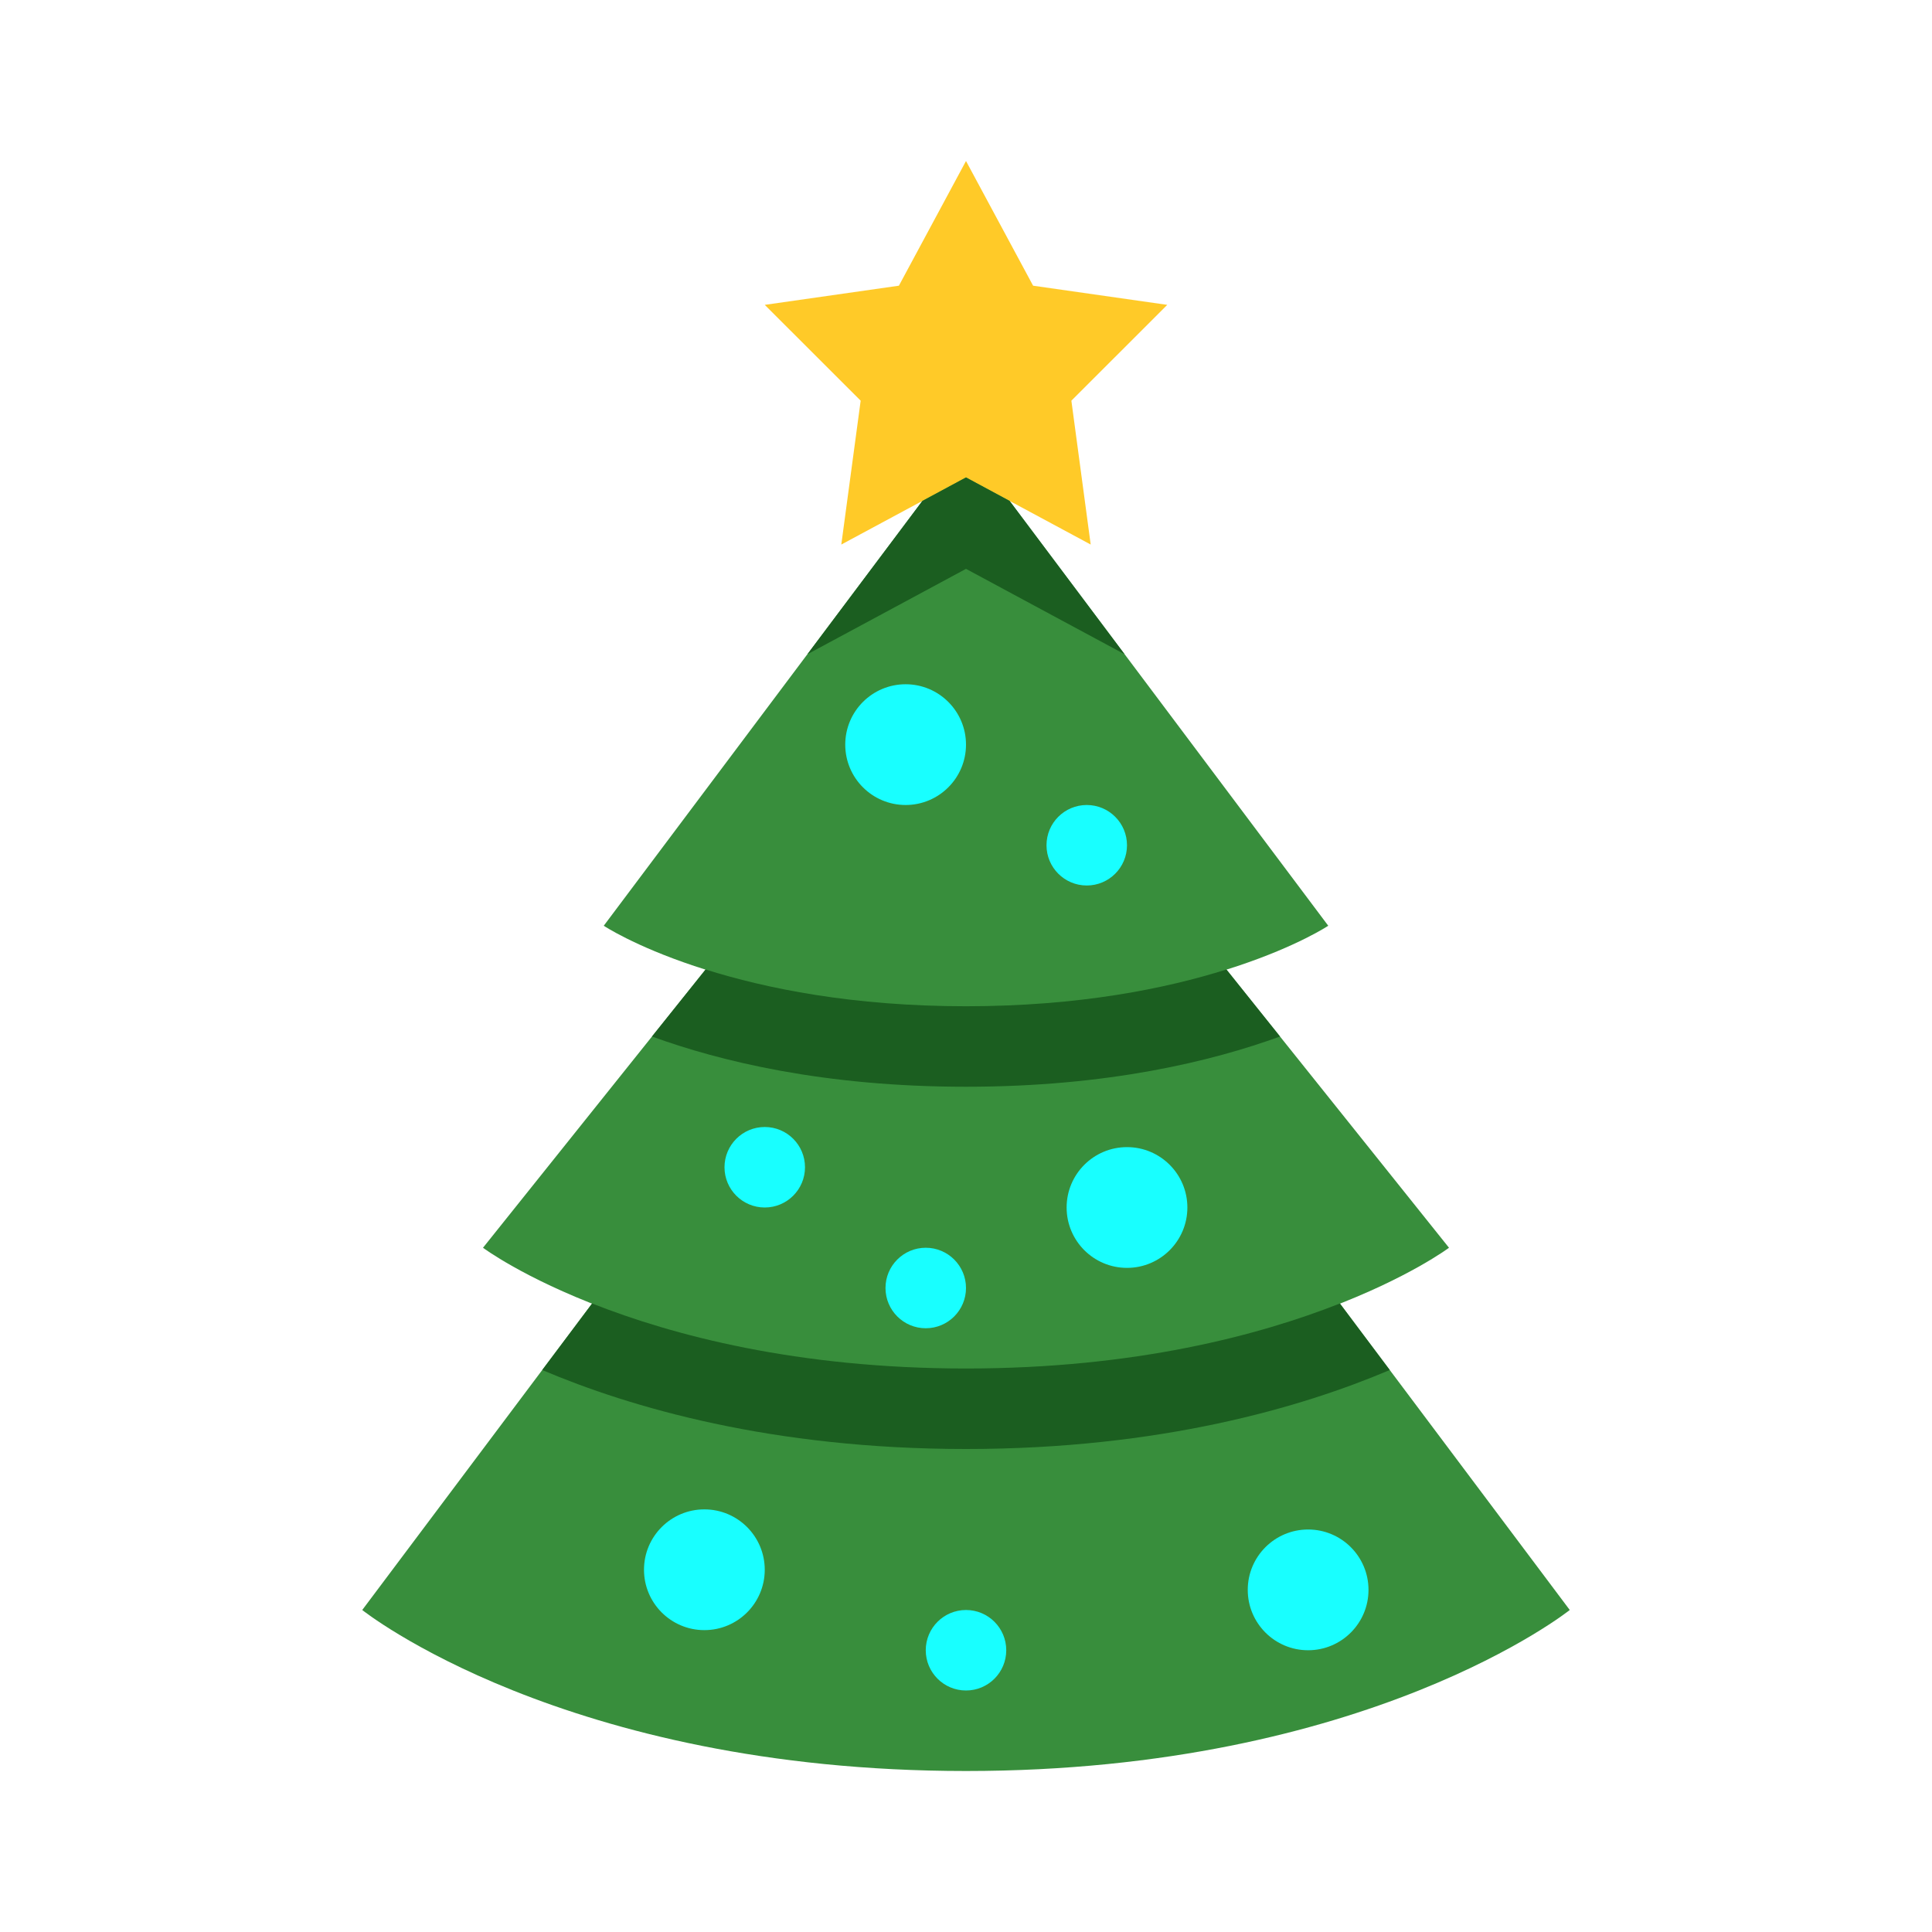
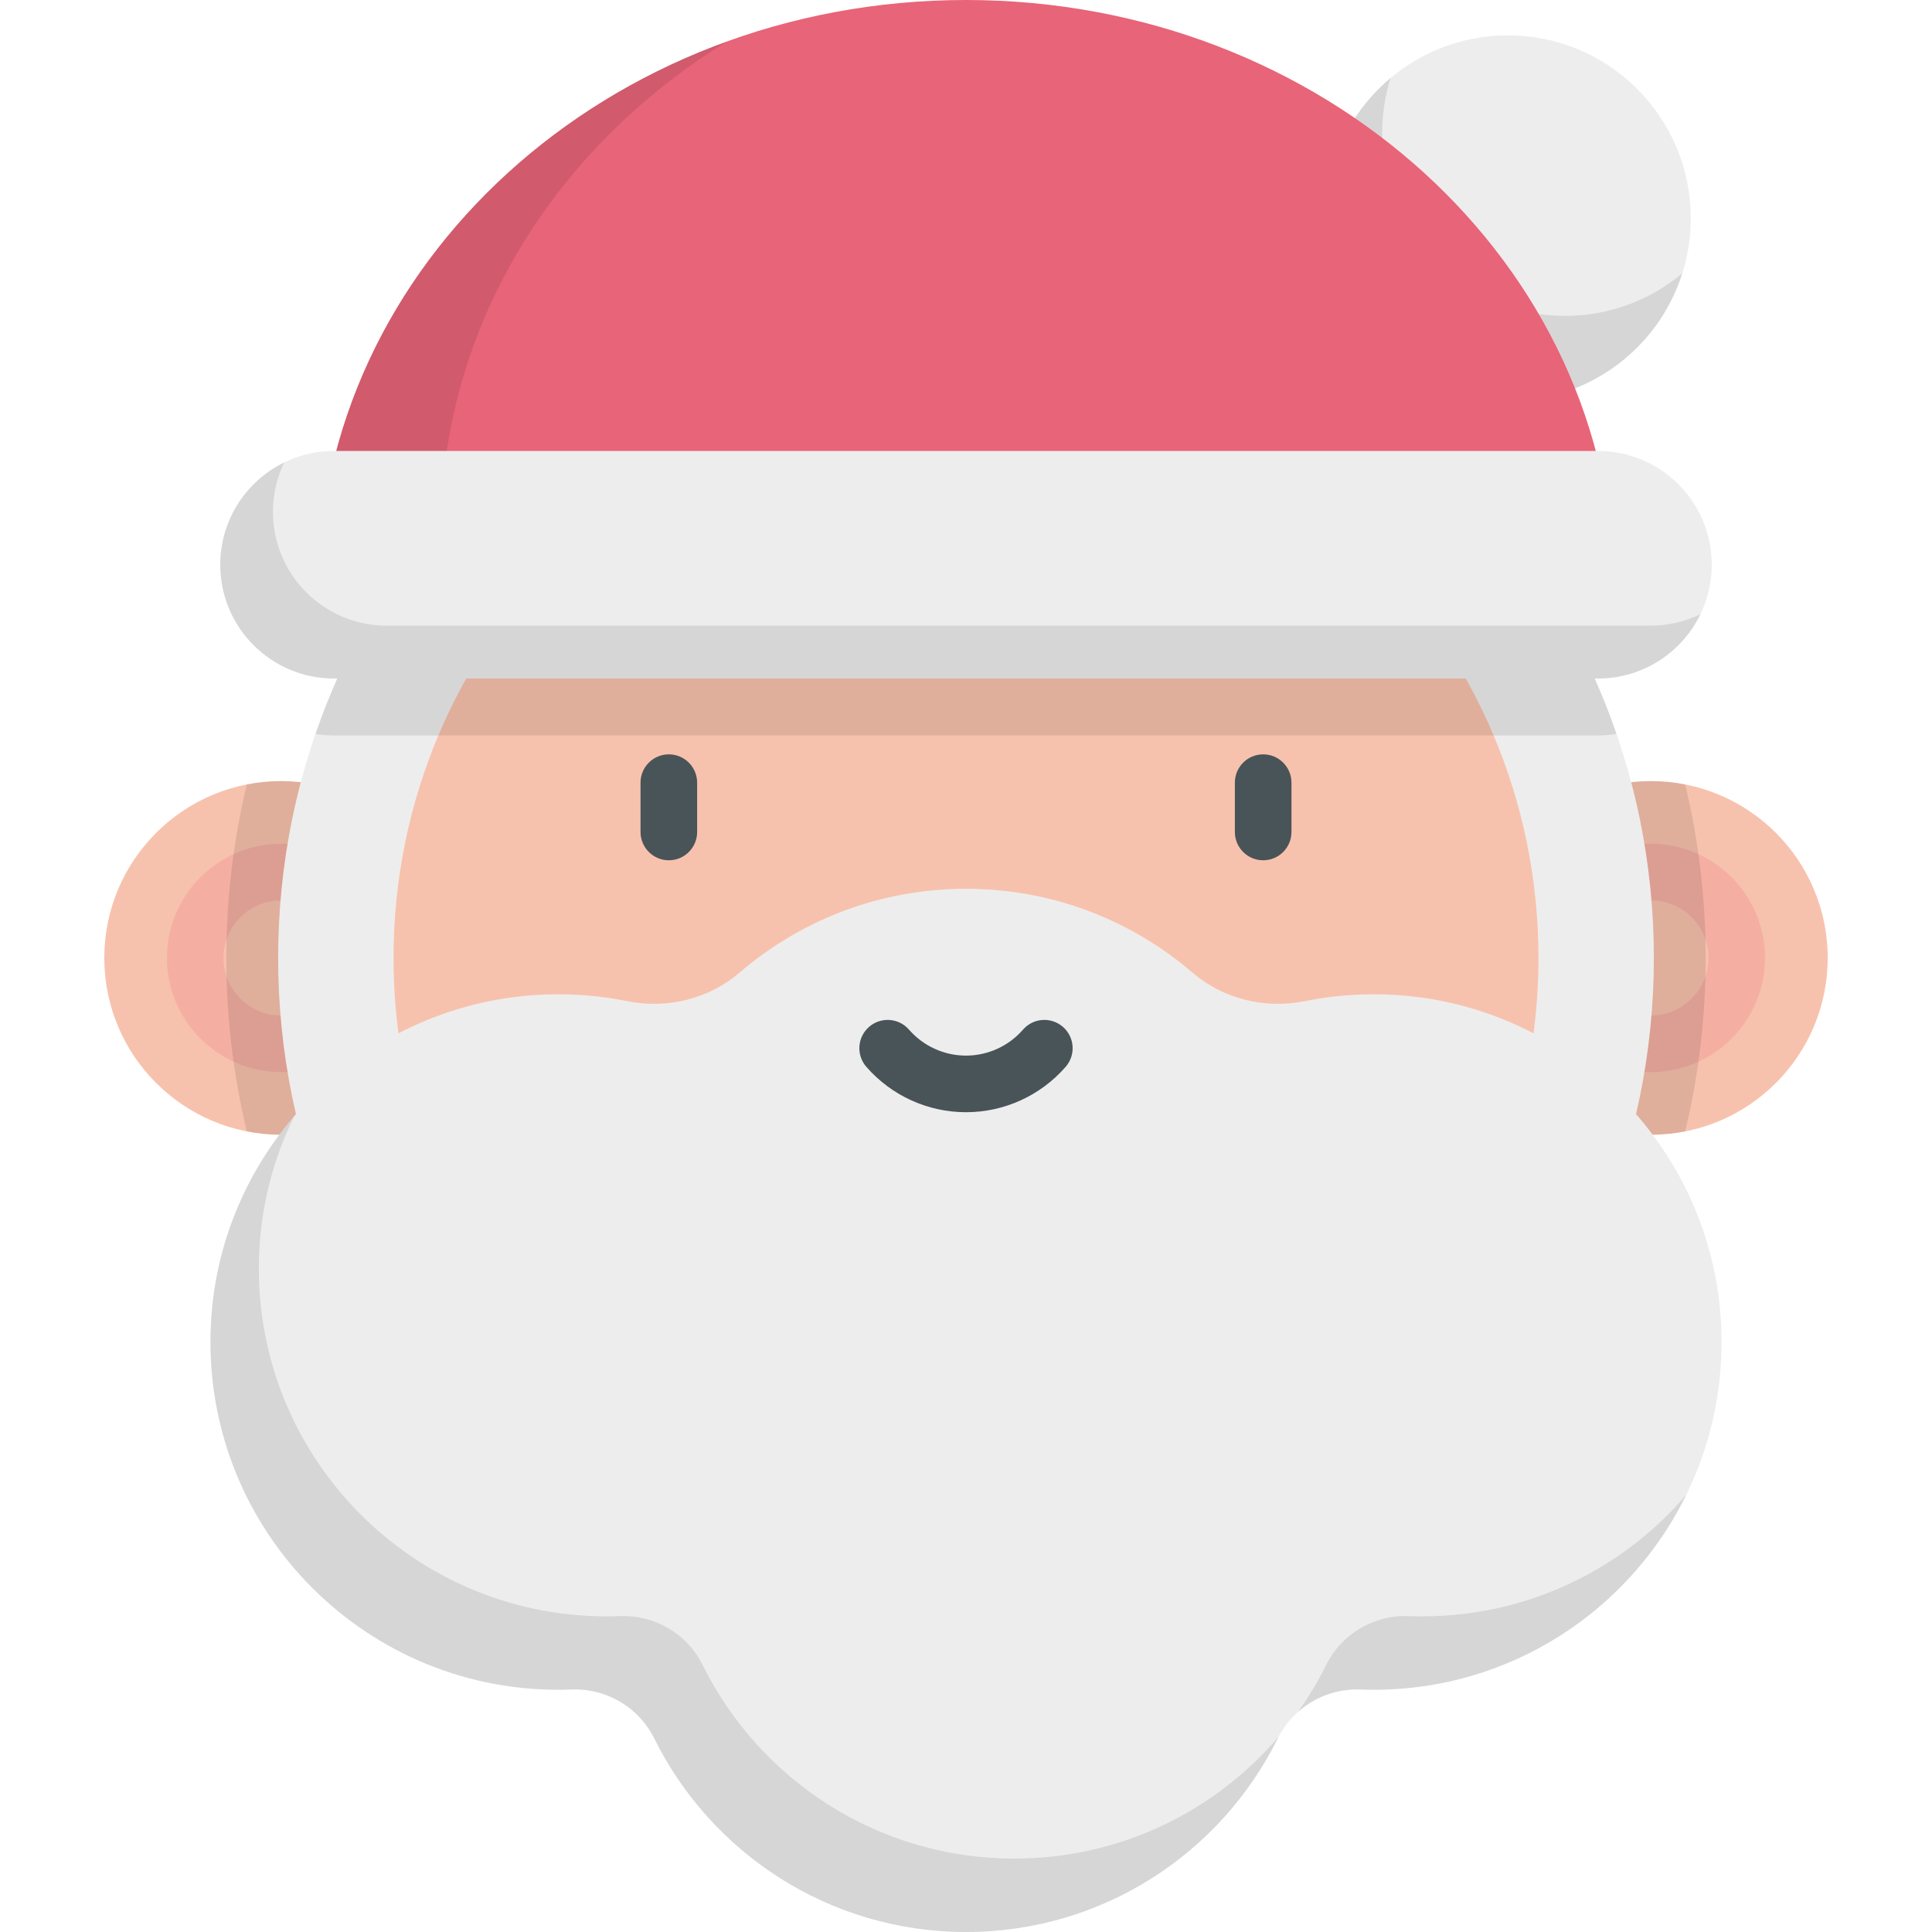
- <svg xmlns="http://www.w3.org/2000/svg" version="1.1" x="0px" y="0px" width="48" height="48" viewBox="0 0 48 48" enable-background="new 0 0 48 48" xml:space="preserve">
+ <svg xmlns="http://www.w3.org/2000/svg" version="1.1" id="Capa_1" x="0px" y="0px" viewBox="0 0 512 512" style="enable-background:new 0 0 512 512;" xml:space="preserve">
+   <circle style="fill:#EEEDED;" cx="399.61" cy="57.832" r="48.46" />
+   <path style="opacity:0.1;enable-background:new    ;" d="M414.745,83.719c-26.763,0-48.459-21.696-48.459-48.459  c0-5.089,0.789-9.994,2.244-14.602c-10.621,8.889-17.381,22.24-17.381,37.174c0,26.763,21.696,48.459,48.459,48.459  c21.674,0,40.02-14.23,46.215-33.856C437.409,79.476,426.574,83.719,414.745,83.719z" />
+   <circle style="fill:#F7C2AD;" cx="74.5" cy="253.86" r="46.861" />
+   <path style="opacity:0.2;fill:#E86478;enable-background:new    ;" d="M74.495,284.117c-16.685,0-30.259-13.574-30.259-30.259  s13.574-30.259,30.259-30.259s30.26,13.574,30.26,30.259S91.18,284.117,74.495,284.117z M74.495,238.599  c-8.414,0-15.259,6.845-15.259,15.259s6.845,15.259,15.259,15.259s15.26-6.845,15.26-15.259S82.909,238.599,74.495,238.599z" />
+   <path style="opacity:0.1;enable-background:new    ;" d="M74.495,206.997c-3.109,0-6.146,0.31-9.086,0.888  c-3.544,14.747-5.435,30.138-5.435,45.973s1.891,31.225,5.435,45.973c2.94,0.578,5.977,0.888,9.086,0.888  c25.881,0,46.861-20.98,46.861-46.861S100.376,206.997,74.495,206.997z" />
+   <circle style="fill:#F7C2AD;" cx="437.5" cy="253.86" r="46.861" />
+   <path style="opacity:0.2;fill:#E86478;enable-background:new    ;" d="M437.505,284.117c-16.685,0-30.26-13.574-30.26-30.259  s13.575-30.259,30.26-30.259s30.259,13.574,30.259,30.259S454.19,284.117,437.505,284.117z M437.505,238.599  c-8.414,0-15.26,6.845-15.26,15.259s6.846,15.259,15.26,15.259s15.259-6.845,15.259-15.259S445.919,238.599,437.505,238.599z" />
+   <path style="opacity:0.1;enable-background:new    ;" d="M437.505,206.997c3.109,0,6.146,0.31,9.086,0.888  c3.544,14.747,5.435,30.138,5.435,45.973s-1.891,31.225-5.435,45.973c-2.94,0.578-5.977,0.888-9.086,0.888  c-25.881,0-46.861-20.98-46.861-46.861S411.624,206.997,437.505,206.997z" />
+   <circle style="fill:#F7C2AD;" cx="256" cy="253.86" r="179.38" />
  <g>
-     <path fill="#388E3C" d="M24,20L9,40c0,0,5,4,15,4s15-4,15-4L24,20z" />
-     <path fill="#388E3C" d="M24,16L12,31c0,0,4,3,12,3s12-3,12-3L24,16z" />
-     <path fill="#388E3C" d="M24,11l-9,12c0,0,3,2,9,2s9-2,9-2L24,11z" />
+     <path style="fill:#EEEDED;" d="M256,71.57c-100.675,0-182.288,81.613-182.288,182.288S155.325,436.147,256,436.147   s182.289-81.613,182.289-182.289C438.289,153.183,356.675,71.57,256,71.57z M256,405.571c-83.789,0-151.713-67.924-151.713-151.713   S172.211,102.145,256,102.145s151.713,67.924,151.713,151.713S339.789,405.571,256,405.571z" />
+     <path style="fill:#EEEDED;" d="M367.206,263.551c-7.359-0.244-14.532,0.376-21.427,1.765c-10.566,2.129-21.613-0.557-29.791-7.577   c-16.12-13.837-37.078-22.199-59.989-22.199s-43.868,8.362-59.989,22.199c-8.178,7.02-19.225,9.706-29.791,7.577   c-6.895-1.389-14.068-2.009-21.427-1.765c-47.51,1.576-86.416,39.691-88.893,87.163c-2.772,53.138,39.493,97.092,92.024,97.092   c1.197,0,2.388-0.023,3.574-0.069c9.228-0.355,17.793,4.717,21.895,12.991C188.458,491.112,219.788,512,256,512   s67.542-20.888,82.606-51.272c4.102-8.273,12.667-13.345,21.895-12.991c1.186,0.046,2.377,0.069,3.574,0.069   c52.531,0,94.797-43.955,92.024-97.092C453.622,303.242,414.716,265.126,367.206,263.551z" />
  </g>
-   <polygon fill="#FFCA28" points="24,4 25.667,7.098 29,7.574 26.618,9.955 27.098,13.529 24,11.862 20.902,13.529 21.383,9.955 &#10;&#09;19,7.574 22.333,7.098 " />
+   <path style="opacity:0.1;enable-background:new    ;" d="M376.897,428.351c-1.197,0-2.388-0.023-3.574-0.068  c-9.228-0.355-17.793,4.717-21.895,12.991c-2.151,4.338-4.644,8.475-7.425,12.392c4.444-3.961,10.319-6.166,16.497-5.929  c1.186,0.046,2.377,0.069,3.574,0.069c36.35,0,67.78-21.05,82.778-51.622C429.952,415.875,404.882,428.351,376.897,428.351z   M268.822,492.546c-36.212,0-67.542-20.888-82.606-51.272c-4.102-8.273-12.667-13.345-21.895-12.991  c-1.186,0.045-2.377,0.068-3.574,0.068c-52.531,0-94.797-43.954-92.024-97.092c0.661-12.665,3.936-24.652,9.254-35.469  c-12.833,14.952-20.986,34.029-22.076,54.923c-2.772,53.137,39.493,97.092,92.024,97.092c1.197,0,2.388-0.023,3.574-0.069  c9.227-0.355,17.793,4.717,21.895,12.991C188.458,491.112,219.788,512,256,512s67.542-20.888,82.606-51.272  c0.077-0.155,0.166-0.3,0.245-0.453C321.951,480.023,296.853,492.546,268.822,492.546z" />
+   <path style="fill:#E86478;" d="M427.72,156.448C427.72,70.044,350.838,0,256,0S84.28,70.044,84.28,156.448H427.72z" />
+   <path style="opacity:0.1;enable-background:new    ;" d="M426.867,140.796H116.825c0-54.052,30.088-101.701,75.837-129.806  C129.172,33.958,84.28,90.425,84.28,156.448h343.44C427.72,151.165,427.428,145.945,426.867,140.796z" />
+   <path style="opacity:0.1;enable-background:new    ;" d="M393.859,134.59H118.141c-15.065,17.398-26.883,37.681-34.534,59.903  c1.602,0.263,3.244,0.406,4.921,0.406h334.946c1.676,0,3.319-0.143,4.921-0.406C420.743,172.271,408.924,151.988,393.859,134.59z" />
+   <path style="fill:#EEEDED;" d="M423.473,179.818H88.527c-16.654,0-30.155-13.501-30.155-30.155l0,0  c0-16.654,13.501-30.155,30.155-30.155h334.946c16.654,0,30.155,13.501,30.155,30.155l0,0  C453.628,166.317,440.127,179.818,423.473,179.818z" />
+   <path style="opacity:0.1;enable-background:new    ;" d="M437.436,165.806H102.489c-16.654,0-30.155-13.501-30.155-30.155  c0-4.696,1.074-9.14,2.989-13.103c-10.036,4.896-16.951,15.196-16.951,27.114l0,0c0,16.654,13.501,30.155,30.155,30.155h334.946  c11.958,0,22.29-6.961,27.166-17.052C446.651,164.711,442.172,165.806,437.436,165.806z" />
  <g>
-     <path fill="#1B5E20" d="M34.528,34.038l-1.239-1.653C31.294,33.172,28.205,34,24,34c-4.206,0-7.294-0.828-9.289-1.615l-1.239,1.653   C15.658,34.966,19.175,36,24,36C28.825,36,32.342,34.966,34.528,34.038z" />
-     <path fill="#1B5E20" d="M24,25c-2.824,0-4.975-0.443-6.47-0.913l-1.332,1.665C17.879,26.363,20.463,27,24,27   s6.121-0.637,7.802-1.248l-1.332-1.665C28.976,24.557,26.824,25,24,25z" />
-     <polygon fill="#1B5E20" points="24,11.862 22.916,12.446 20.06,16.254 21.85,15.291 24,14.133 26.15,15.291 27.94,16.254 &#10;&#09;&#09;25.084,12.446 &#09;" />
+     <path style="fill:#485458;" d="M177.248,227.982c-4.142,0-7.5-3.358-7.5-7.5V207.41c0-4.142,3.358-7.5,7.5-7.5s7.5,3.358,7.5,7.5   v13.073C184.748,224.624,181.39,227.982,177.248,227.982z" />
+     <path style="fill:#485458;" d="M334.752,227.982c-4.142,0-7.5-3.358-7.5-7.5V207.41c0-4.142,3.358-7.5,7.5-7.5s7.5,3.358,7.5,7.5   v13.073C342.252,224.624,338.895,227.982,334.752,227.982z" />
+     <path style="fill:#485458;" d="M256,294.747c-10.125,0-19.753-4.385-26.417-12.032c-2.721-3.123-2.396-7.86,0.727-10.582   c3.122-2.721,7.86-2.397,10.581,0.727c3.814,4.376,9.321,6.886,15.108,6.886s11.294-2.51,15.108-6.886   c2.721-3.123,7.459-3.448,10.582-0.727s3.448,7.459,0.727,10.582C275.753,290.361,266.125,294.747,256,294.747z" />
  </g>
  <g>
-     <circle fill="#18FFFF" cx="22.5" cy="18.5" r="1.5" />
-     <circle fill="#18FFFF" cx="27" cy="21" r="1" />
-     <circle fill="#18FFFF" cx="19" cy="29" r="1" />
-     <circle fill="#18FFFF" cx="23" cy="32" r="1" />
-     <circle fill="#18FFFF" cx="24" cy="41" r="1" />
-     <circle fill="#18FFFF" cx="32.5" cy="39.5" r="1.5" />
-     <circle fill="#18FFFF" cx="28" cy="30" r="1.5" />
-     <circle fill="#18FFFF" cx="17.5" cy="39" r="1.5" />
-   </g>
+ </g>
+   <g>
+ </g>
+   <g>
+ </g>
+   <g>
+ </g>
+   <g>
+ </g>
+   <g>
+ </g>
+   <g>
+ </g>
+   <g>
+ </g>
+   <g>
+ </g>
+   <g>
+ </g>
+   <g>
+ </g>
+   <g>
+ </g>
+   <g>
+ </g>
+   <g>
+ </g>
+   <g>
+ </g>
</svg>
